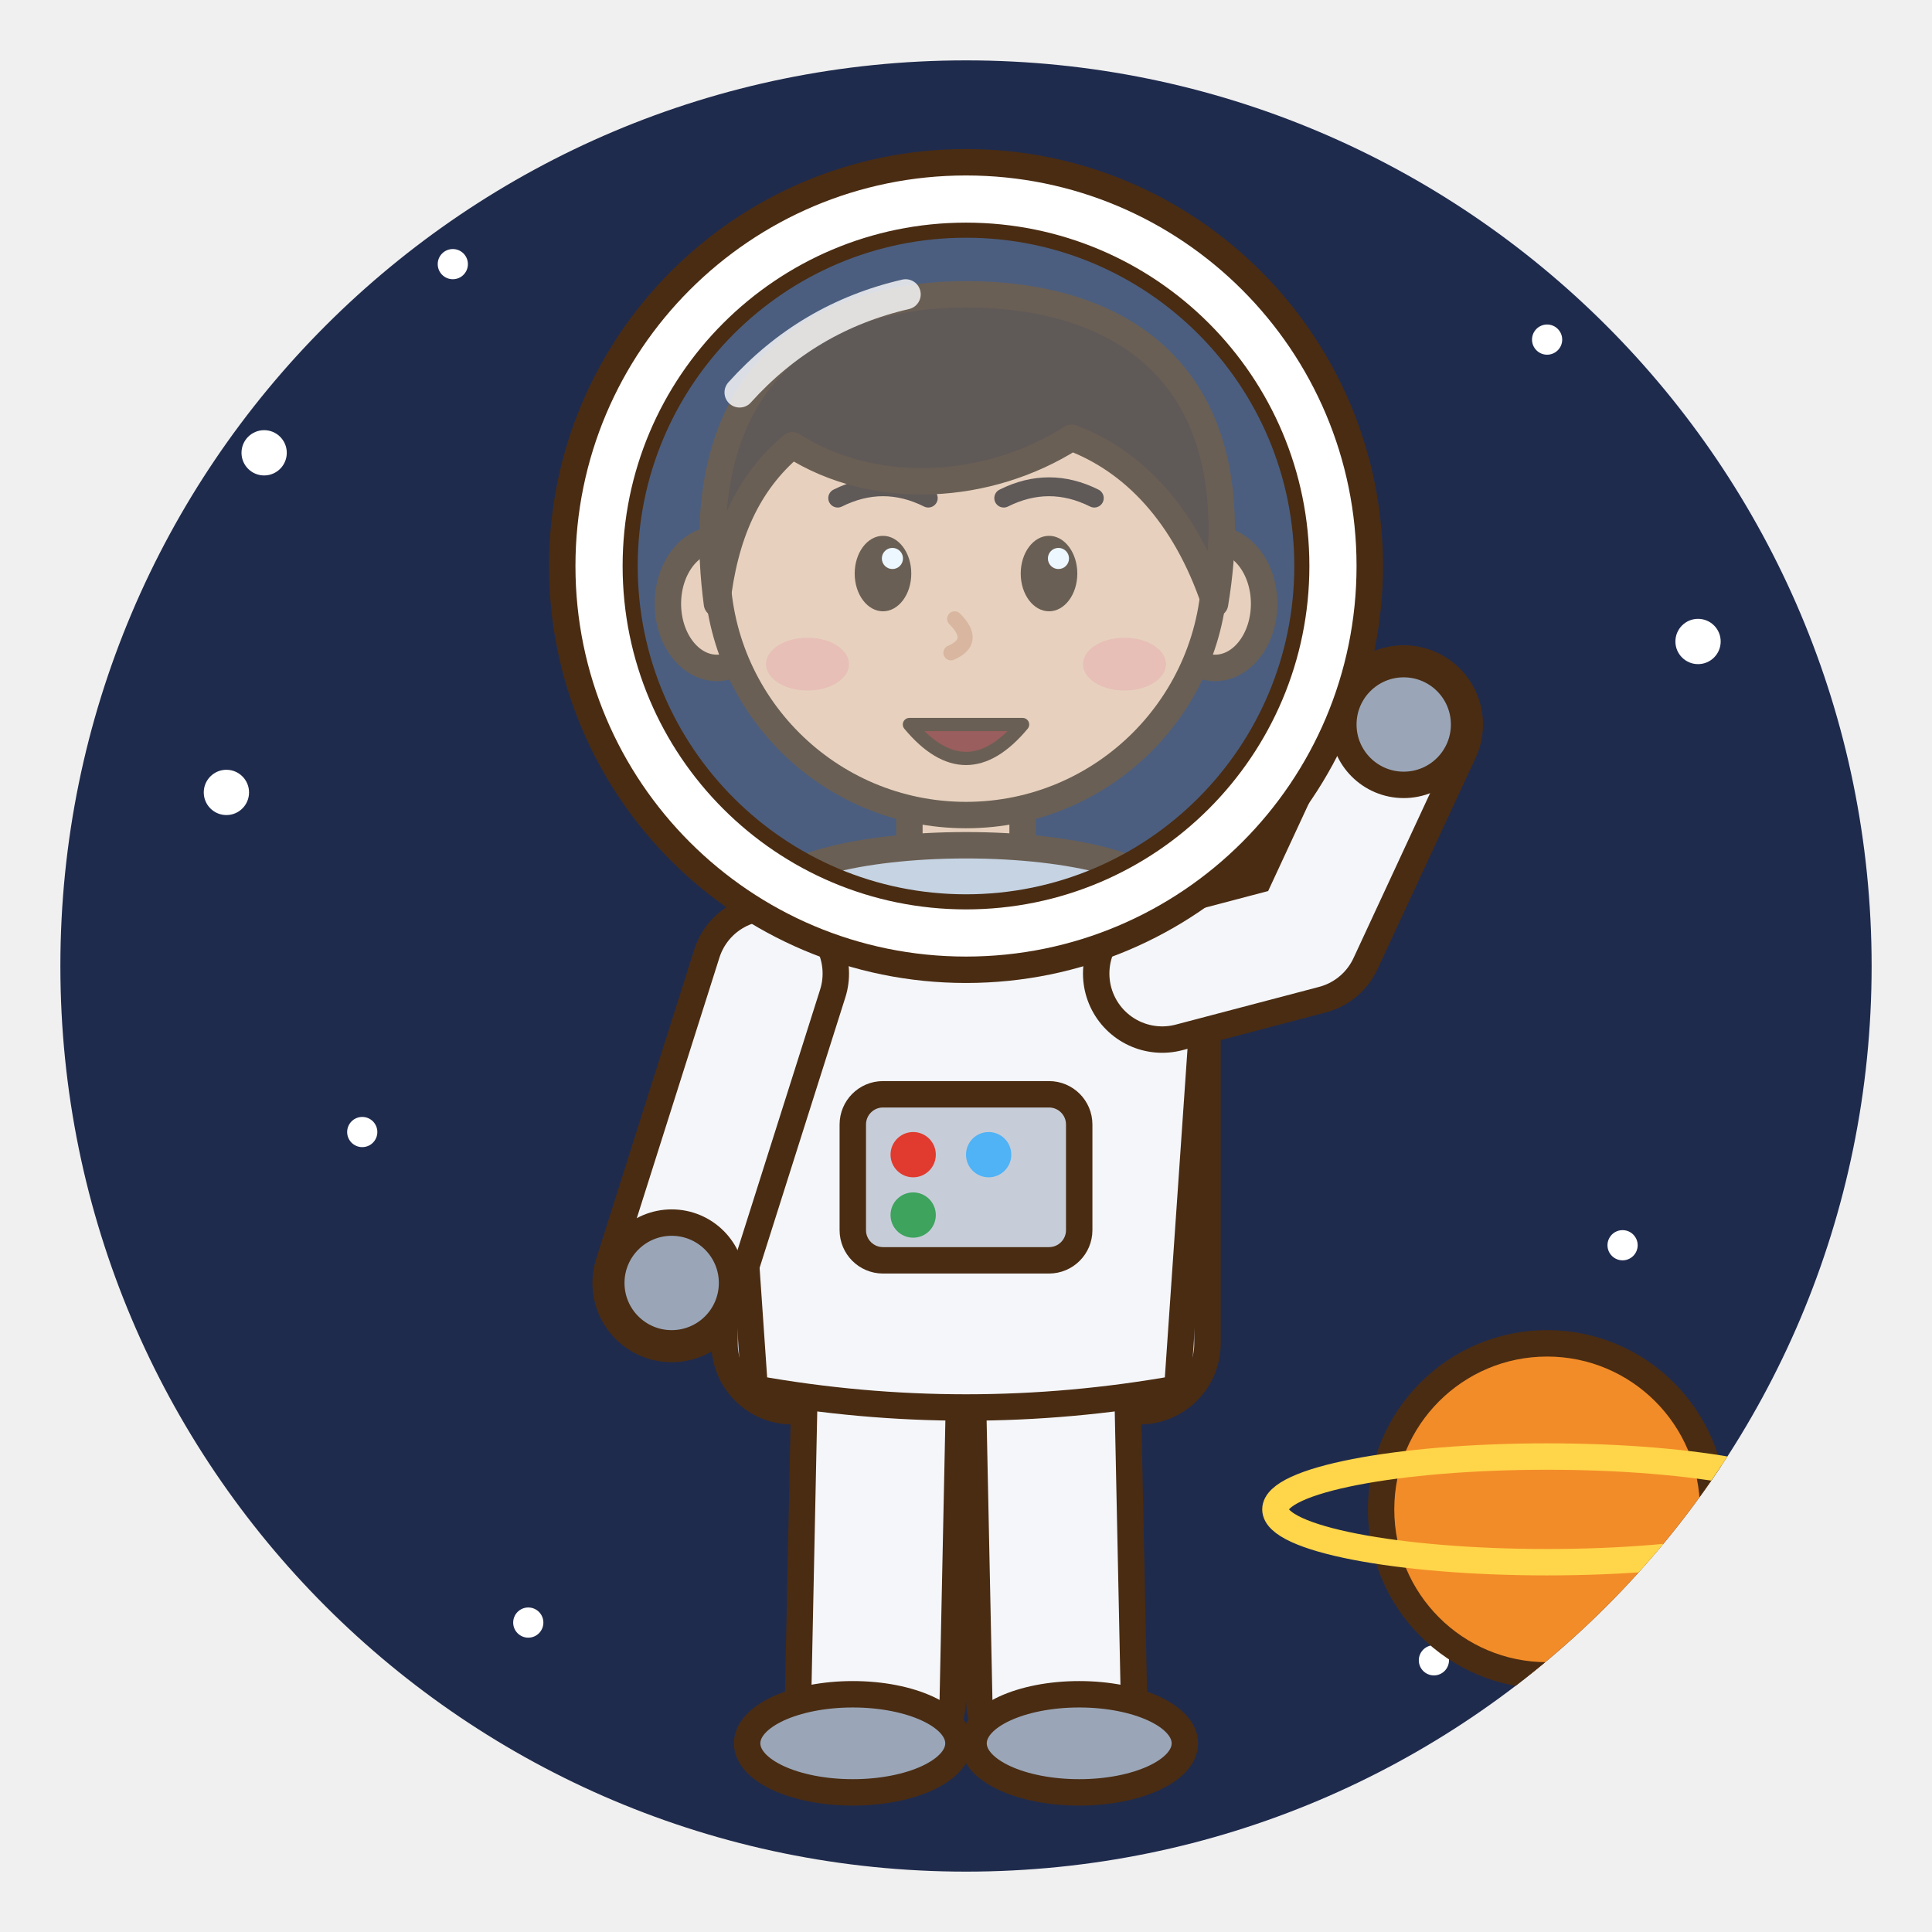
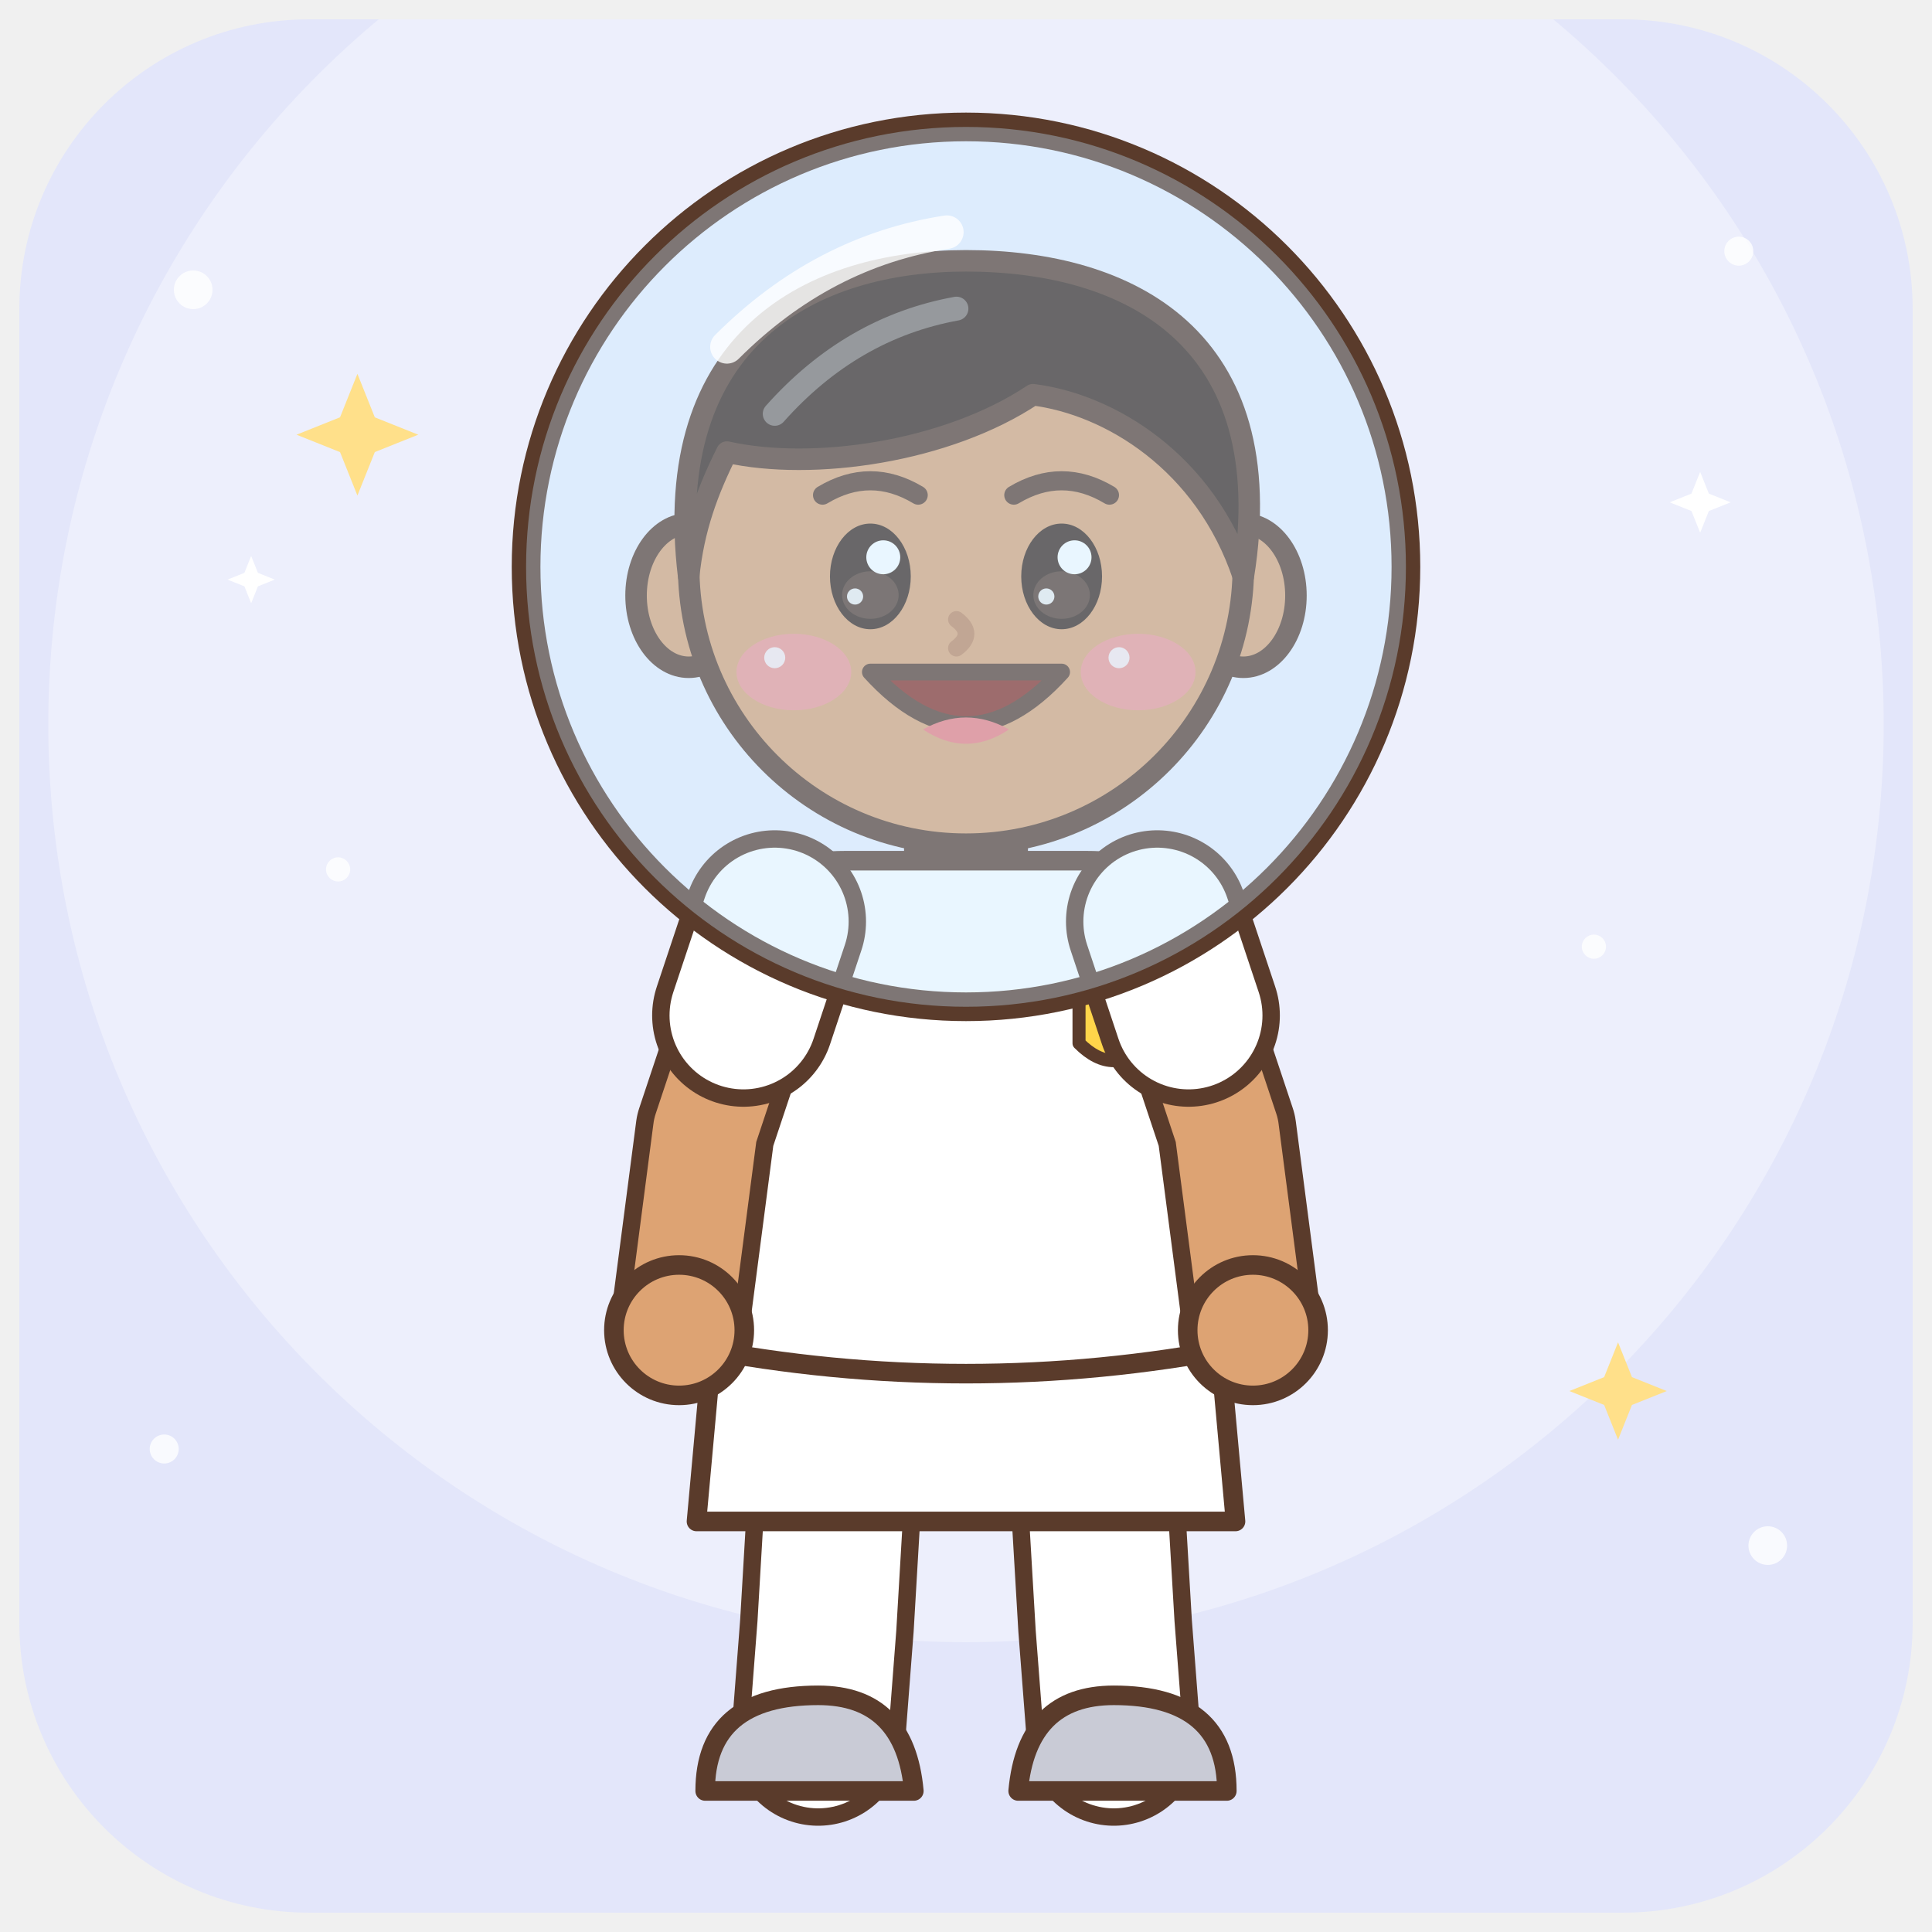
<svg xmlns="http://www.w3.org/2000/svg" viewBox="0 0 512 512">
-   <style>
-     .alive { animation: alive 3.2s ease-in-out infinite; transform-origin: 0 0; }
-     @keyframes alive { 0%,100% { transform: rotate(-1.6deg) translateY(0) } 50% { transform: rotate(1.6deg) translateY(-6px) } }
+   <style>.alive { animation: alive 3.2s ease-in-out infinite; transform-box: view-box; transform-origin: 200px 390px; }
+     @keyframes alive { 0%,100% { transform: rotate(-1.4deg) } 50% { transform: rotate(1.4deg) translateY(-4px) } }
    @media (prefers-reduced-motion: reduce) { * { animation: none !important; } }
  </style>
  <defs>
-     <clipPath id="disc">
-       <circle cx="256" cy="256" r="240" />
+     <clipPath id="tile">
+       <rect x="4" y="4" width="392" height="392" rx="60" />
    </clipPath>
  </defs>
-   <circle cx="256" cy="256" r="240" fill="#1F2B4D" />
-   <g transform="translate(256 480)">
-     <g class="alive">
-       <g transform="translate(-256 -480)">
-         <g clip-path="url(#disc)">
-           <circle cx="70" cy="120" r="6" fill="#fff" />
-           <circle cx="120" cy="70" r="4" fill="#fff" />
-           <circle cx="410" cy="90" r="4" fill="#fff" />
-           <circle cx="450" cy="170" r="6" fill="#fff" />
-           <circle cx="96" cy="300" r="4" fill="#fff" />
-           <circle cx="430" cy="330" r="4" fill="#fff" />
-           <circle cx="60" cy="210" r="6" fill="#fff" />
-           <circle cx="380" cy="440" r="4" fill="#fff" />
-           <circle cx="140" cy="430" r="4" fill="#fff" />
-           <circle cx="410" cy="400" r="44" fill="#F28C28" stroke="#4A2C12" stroke-width="7" stroke-linejoin="round" stroke-linecap="round" />
-           <ellipse cx="410" cy="400" rx="72" ry="14" fill="none" stroke="#FFD54A" stroke-width="7" />
-         </g>
-         <rect x="192" y="246" width="128" height="128" rx="18" fill="#C7CDD8" stroke="#4A2C12" stroke-width="7" stroke-linejoin="round" stroke-linecap="round" />
-         <path d="M234 354 L232 450" fill="none" stroke="#4A2C12" stroke-width="48" stroke-linecap="round" stroke-linejoin="round" />
-         <path d="M234 354 L232 450" fill="none" stroke="#F4F6FA" stroke-width="34" stroke-linecap="round" stroke-linejoin="round" />
-         <path d="M278 354 L280 450" fill="none" stroke="#4A2C12" stroke-width="48" stroke-linecap="round" stroke-linejoin="round" />
-         <path d="M278 354 L280 450" fill="none" stroke="#F4F6FA" stroke-width="34" stroke-linecap="round" stroke-linejoin="round" />
-         <ellipse cx="226" cy="462" rx="28" ry="13" fill="#9AA6B8" stroke="#4A2C12" stroke-width="7" stroke-linejoin="round" stroke-linecap="round" />
-         <ellipse cx="286" cy="462" rx="28" ry="13" fill="#9AA6B8" stroke="#4A2C12" stroke-width="7" stroke-linejoin="round" stroke-linecap="round" />
-         <rect x="241" y="202" width="30" height="46" rx="8" fill="#F6CBA5" stroke="#4A2C12" stroke-width="7" stroke-linejoin="round" stroke-linecap="round" />
-         <path d="M192 252 Q256 230 320 252 L312 368 Q256 378 200 368 Z" fill="#F4F6FA" stroke="#4A2C12" stroke-width="7" stroke-linejoin="round" stroke-linecap="round" />
-         <rect x="226" y="290" width="60" height="44" rx="8" fill="#C7CDD8" stroke="#4A2C12" stroke-width="7" stroke-linejoin="round" stroke-linecap="round" />
-         <circle cx="242" cy="306" r="6" fill="#E03B2E" />
-         <circle cx="262" cy="306" r="6" fill="#4FB3F6" />
-         <circle cx="242" cy="322" r="6" fill="#3DA35D" />
-         <ellipse cx="256" cy="238" rx="52" ry="14" fill="#C7CDD8" stroke="#4A2C12" stroke-width="7" stroke-linejoin="round" stroke-linecap="round" />
-         <path d="M204 258 L178 340" fill="none" stroke="#4A2C12" stroke-width="42" stroke-linecap="round" stroke-linejoin="round" />
-         <path d="M204 258 L178 340" fill="none" stroke="#F4F6FA" stroke-width="28" stroke-linecap="round" stroke-linejoin="round" />
-         <path d="M308 258 L346 248 L372 192" fill="none" stroke="#4A2C12" stroke-width="42" stroke-linecap="round" stroke-linejoin="round" />
-         <path d="M308 258 L346 248 L372 192" fill="none" stroke="#F4F6FA" stroke-width="28" stroke-linecap="round" stroke-linejoin="round" />
-         <circle cx="178" cy="340" r="16" fill="#9AA6B8" stroke="#4A2C12" stroke-width="7" stroke-linejoin="round" stroke-linecap="round" />
-         <circle cx="372" cy="192" r="16" fill="#9AA6B8" stroke="#4A2C12" stroke-width="7" stroke-linejoin="round" stroke-linecap="round" />
-         <g transform="translate(256 150) scale(1.000) translate(-256 -150)">
-           <ellipse cx="190" cy="160" rx="13" ry="17" fill="#F6CBA5" stroke="#4A2C12" stroke-width="7" stroke-linejoin="round" stroke-linecap="round" />
-           <ellipse cx="322" cy="160" rx="13" ry="17" fill="#F6CBA5" stroke="#4A2C12" stroke-width="7" stroke-linejoin="round" stroke-linecap="round" />
-           <circle cx="256" cy="150" r="66" fill="#F6CBA5" stroke="#4A2C12" stroke-width="7" stroke-linejoin="round" stroke-linecap="round" />
-           <ellipse cx="234" cy="152" rx="7.5" ry="10" fill="#4A2C12" />
-           <ellipse cx="278" cy="152" rx="7.5" ry="10" fill="#4A2C12" />
-           <circle cx="236.5" cy="148" r="2.8" fill="#fff" />
-           <circle cx="280.5" cy="148" r="2.8" fill="#fff" />
-           <path d="M222 132 q12 -6 24 0" fill="none" stroke="#3A2418" stroke-width="5" stroke-linecap="round" stroke-linejoin="round" />
-           <path d="M266 132 q12 -6 24 0" fill="none" stroke="#3A2418" stroke-width="5" stroke-linecap="round" stroke-linejoin="round" />
-           <ellipse cx="214" cy="176" rx="11" ry="7" fill="#F59A92" opacity="0.55" />
-           <ellipse cx="298" cy="176" rx="11" ry="7" fill="#F59A92" opacity="0.55" />
-           <path d="M253 164 q6 6 -1 9" fill="none" stroke="#E2A57C" stroke-width="4" stroke-linecap="round" stroke-linejoin="round" />
-           <path d="M241 192 Q256 210 271 192 Z" fill="#8A2B1E" />
-           <path d="M241 192 Q256 210 271 192 Z" fill="none" stroke="#4A2C12" stroke-width="3.5" stroke-linecap="round" stroke-linejoin="round" />
-           <path d="M190 160 C182 100 216 78 256 78 C298 78 332 100 322 160 C314 136 300 122 284 116 C262 130 232 132 210 118 C198 128 192 142 190 160 Z" fill="#3A2418" stroke="#4A2C12" stroke-width="7" stroke-linejoin="round" stroke-linecap="round" />
-         </g>
-         <g transform="translate(256 150) scale(1) translate(-256 -150)">
-           <circle cx="256" cy="150" r="98" fill="#BFE3FF" fill-opacity="0.28" />
-           <circle cx="256" cy="150" r="98" fill="none" stroke="#fff" stroke-width="16" />
-           <circle cx="256" cy="150" r="107" fill="none" stroke="#4A2C12" stroke-width="7" stroke-linejoin="round" stroke-linecap="round" />
-           <circle cx="256" cy="150" r="89" fill="none" stroke="#4A2C12" stroke-linejoin="round" stroke-linecap="round" stroke-width="4" />
-           <path d="M196 104 Q214 84 240 78" fill="none" stroke="#fff" stroke-width="8" stroke-linecap="round" stroke-linejoin="round" opacity="0.8" />
+   <g transform="scale(1.28)">
+     <g clip-path="url(#tile)">
+       <rect x="4" y="4" width="392" height="392" rx="60" fill="#E3E6FA" />
+       <circle cx="200" cy="150" r="190" fill="#fff" opacity="0.35" />
+       <circle cx="40" cy="60" r="4" fill="#fff" opacity="0.8" />
+       <circle cx="360" cy="52" r="3" fill="#fff" opacity="0.8" />
+       <circle cx="34" cy="300" r="3" fill="#fff" opacity="0.8" />
+       <circle cx="366" cy="320" r="4" fill="#fff" opacity="0.8" />
+       <circle cx="70" cy="180" r="2.5" fill="#fff" opacity="0.8" />
+       <circle cx="330" cy="196" r="2.5" fill="#fff" opacity="0.8" />
+       <path d="M352 97.7 L353.8 102.2 L358.3 104 L353.8 105.8 L352 110.3 L350.2 105.8 L345.7 104 L350.2 102.2 Z" fill="#fff" />
+       <path d="M52 115.1 L53.4 118.6 L56.9 120 L53.4 121.4 L52 124.9 L50.6 121.4 L47.1 120 L50.6 118.6 Z" fill="#fff" />
+       <g class="alive">
+         <g transform="translate(20 18) scale(0.9)">
+           <g transform="translate(0 0)">
+             <path d="M170 320 L168 354 L166 380" fill="none" stroke="#5A3B2B" stroke-width="40" stroke-linejoin="round" stroke-linecap="round" />
+             <path d="M170 320 L168 354 L166 380" fill="none" stroke="#fff" stroke-width="32" stroke-linejoin="round" stroke-linecap="round" />
+             <path d="M230 320 L232 354 L234 380" fill="none" stroke="#5A3B2B" stroke-width="40" stroke-linejoin="round" stroke-linecap="round" />
+             <path d="M230 320 L232 354 L234 380" fill="none" stroke="#fff" stroke-width="32" stroke-linejoin="round" stroke-linecap="round" />
+             <path d="M140 392 Q140 370 166 370 Q186 370 188 392 Z" fill="#C9CBD6" stroke="#5A3B2B" stroke-width="4.5" stroke-linejoin="round" stroke-linecap="round" />
+             <path d="M212 392 Q214 370 234 370 Q260 370 260 392 Z" fill="#C9CBD6" stroke="#5A3B2B" stroke-width="4.5" stroke-linejoin="round" stroke-linecap="round" />
+             <path d="M142 286 L258 286 L262 330 L138 330 Z" fill="#fff" stroke="#5A3B2B" stroke-width="4.5" stroke-linejoin="round" stroke-linecap="round" />
+             <rect x="188" y="160" width="24" height="30" rx="0" fill="#DDA373" />
+             <path d="M188 160 V190 M212 160 V190" fill="none" stroke="#5A3B2B" stroke-width="4.5" stroke-linejoin="round" stroke-linecap="round" />
+             <path d="M150 196 Q150 178 172 178 L228 178 Q250 178 250 196 Q262 246 262 290 Q200 302 138 290 Q138 246 150 196 Z" fill="#fff" stroke="#5A3B2B" stroke-width="4.5" stroke-linejoin="round" stroke-linecap="round" />
+             <path d="M226 210 l8 -6 l8 6 v10 q-8 8 -16 0 Z" fill="#FFD54A" stroke="#5A3B2B" stroke-width="3" stroke-linejoin="round" stroke-linecap="round" />
+             <g class="arm-l">
+               <path d="M156 192 L140 240 L134 286" fill="none" stroke="#5A3B2B" stroke-width="32" stroke-linejoin="round" stroke-linecap="round" />
+               <path d="M156 192 L140 240 L134 286" fill="none" stroke="#DDA373" stroke-width="24" stroke-linejoin="round" stroke-linecap="round" />
+               <path d="M156 192 L148.8 213.6" fill="none" stroke="#5A3B2B" stroke-width="42" stroke-linejoin="round" stroke-linecap="round" />
+               <path d="M156 192 L148.8 213.6" fill="none" stroke="#fff" stroke-width="34" stroke-linejoin="round" stroke-linecap="round" />
+               <circle cx="134" cy="286" r="15" fill="#DDA373" stroke="#5A3B2B" stroke-width="4.5" stroke-linejoin="round" stroke-linecap="round" />
+             </g>
+             <g class="arm-r">
+               <path d="M244 192 L260 240 L266 286" fill="none" stroke="#5A3B2B" stroke-width="32" stroke-linejoin="round" stroke-linecap="round" />
+               <path d="M244 192 L260 240 L266 286" fill="none" stroke="#DDA373" stroke-width="24" stroke-linejoin="round" stroke-linecap="round" />
+               <path d="M244 192 L251.2 213.6" fill="none" stroke="#5A3B2B" stroke-width="42" stroke-linejoin="round" stroke-linecap="round" />
+               <path d="M244 192 L251.2 213.6" fill="none" stroke="#fff" stroke-width="34" stroke-linejoin="round" stroke-linecap="round" />
+               <circle cx="266" cy="286" r="15" fill="#DDA373" stroke="#5A3B2B" stroke-width="4.5" stroke-linejoin="round" stroke-linecap="round" />
+             </g>
+             <g class="head" transform="translate(0 0) rotate(0 200 170)">
+               <g transform="translate(200 172) scale(1.1) translate(-200 -172)">
+                 <ellipse cx="142" cy="122" rx="11" ry="15" fill="#DDA373" stroke="#5A3B2B" stroke-width="4.5" stroke-linejoin="round" stroke-linecap="round" />
+                 <ellipse cx="258" cy="122" rx="11" ry="15" fill="#DDA373" stroke="#5A3B2B" stroke-width="4.5" stroke-linejoin="round" stroke-linecap="round" />
+                 <circle cx="200" cy="116" r="58" fill="#DDA373" stroke="#5A3B2B" stroke-width="4.5" stroke-linejoin="round" stroke-linecap="round" />
+                 <ellipse cx="164" cy="138" rx="12" ry="8" fill="#FF8FA3" opacity="0.6" class="blush" />
+                 <ellipse cx="236" cy="138" rx="12" ry="8" fill="#FF8FA3" opacity="0.6" class="blush" />
+                 <circle cx="160" cy="135" r="2.2" fill="#fff" opacity="0.8" />
+                 <circle cx="232" cy="135" r="2.2" fill="#fff" opacity="0.8" />
+                 <path d="M198 127 q4 3 0 6" fill="none" stroke="#C2845A" stroke-width="3.5" stroke-linejoin="round" stroke-linecap="round" />
+                 <path d="M170 101 q10 -6 20 0" fill="none" stroke="#5A3B2B" stroke-width="4" stroke-linejoin="round" stroke-linecap="round" />
+                 <path d="M210 101 q10 -6 20 0" fill="none" stroke="#5A3B2B" stroke-width="4" stroke-linejoin="round" stroke-linecap="round" />
+                 <ellipse cx="180" cy="118" rx="8.45" ry="11.05" fill="#3A2418" />
+                 <ellipse cx="180" cy="121.9" rx="5.915" ry="4.973" fill="#6B4A3A" opacity="0.6" />
+                 <circle cx="182.7" cy="114" r="3.549" fill="#fff" />
+                 <circle cx="176.8" cy="122.2" r="1.69" fill="#fff" opacity="0.9" />
+                 <ellipse cx="220" cy="118" rx="8.45" ry="11.05" fill="#3A2418" />
+                 <ellipse cx="220" cy="121.9" rx="5.915" ry="4.973" fill="#6B4A3A" opacity="0.6" />
+                 <circle cx="222.7" cy="114" r="3.549" fill="#fff" />
+                 <circle cx="216.8" cy="122.2" r="1.69" fill="#fff" opacity="0.9" />
+                 <path d="M180 138 Q200 160 220 138 Z" fill="#8A2B1E" stroke="#5A3B2B" stroke-width="3.5" stroke-linejoin="round" stroke-linecap="round" />
+                 <path d="M191 150 Q200 145 209 150 Q200 156 191 150 Z" fill="#F07B7B" />
+                 <path d="M142 118 C136 68 168 52 200 52 C234 52 266 68 258 118 C250 94 230 82 214 80 C196 92 168 96 150 92 C146 100 143 108 142 118 Z" fill="#3A2418" stroke="#5A3B2B" stroke-width="4.5" stroke-linejoin="round" stroke-linecap="round" />
+                 <path d="M160 84 Q176 66 198 62" fill="none" stroke="#fff" stroke-width="5" stroke-linejoin="round" stroke-linecap="round" opacity="0.35" />
+                 <circle cx="200" cy="116" r="92" fill="none" stroke="#5A3B2B" stroke-width="6" stroke-linejoin="round" stroke-linecap="round" />
+                 <circle cx="200" cy="116" r="92" fill="#BFE6FF" opacity="0.35" />
+                 <path d="M140 60 Q170 40 196 40" fill="none" />
+                 <path d="M150 70 Q170 50 196 46" fill="none" stroke="#fff" stroke-width="7" stroke-linejoin="round" stroke-linecap="round" opacity="0.8" />
+               </g>
+             </g>
+           </g>
+           <path d="M60 66 L64 76 L74 80 L64 84 L60 94 L56 84 L46 80 L56 76 Z" fill="#FFE08A" />
+           <path d="M350 288.8 L353.2 296.8 L361.2 300 L353.2 303.2 L350 311.2 L346.8 303.2 L338.8 300 L346.8 296.8 Z" fill="#FFE08A" />
        </g>
      </g>
    </g>
  </g>
</svg>
